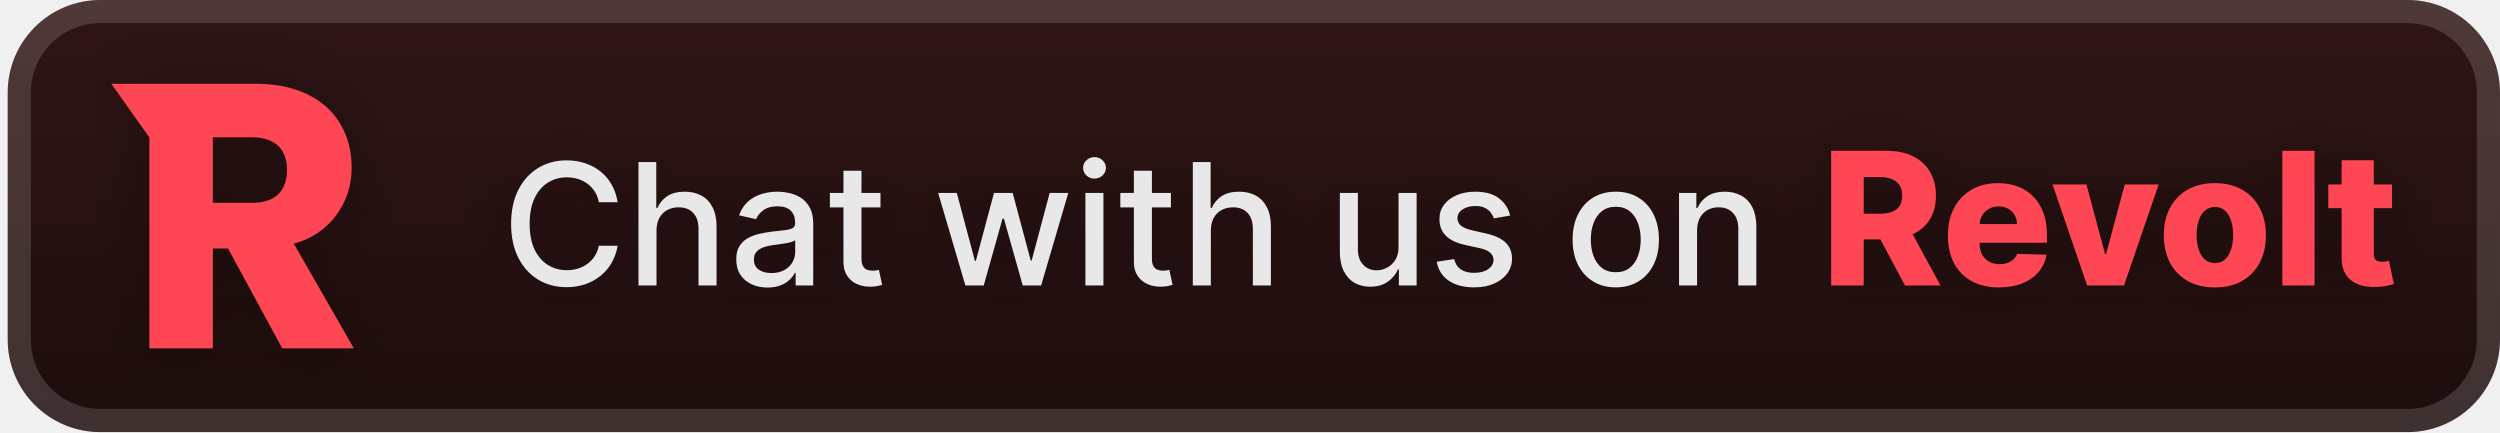
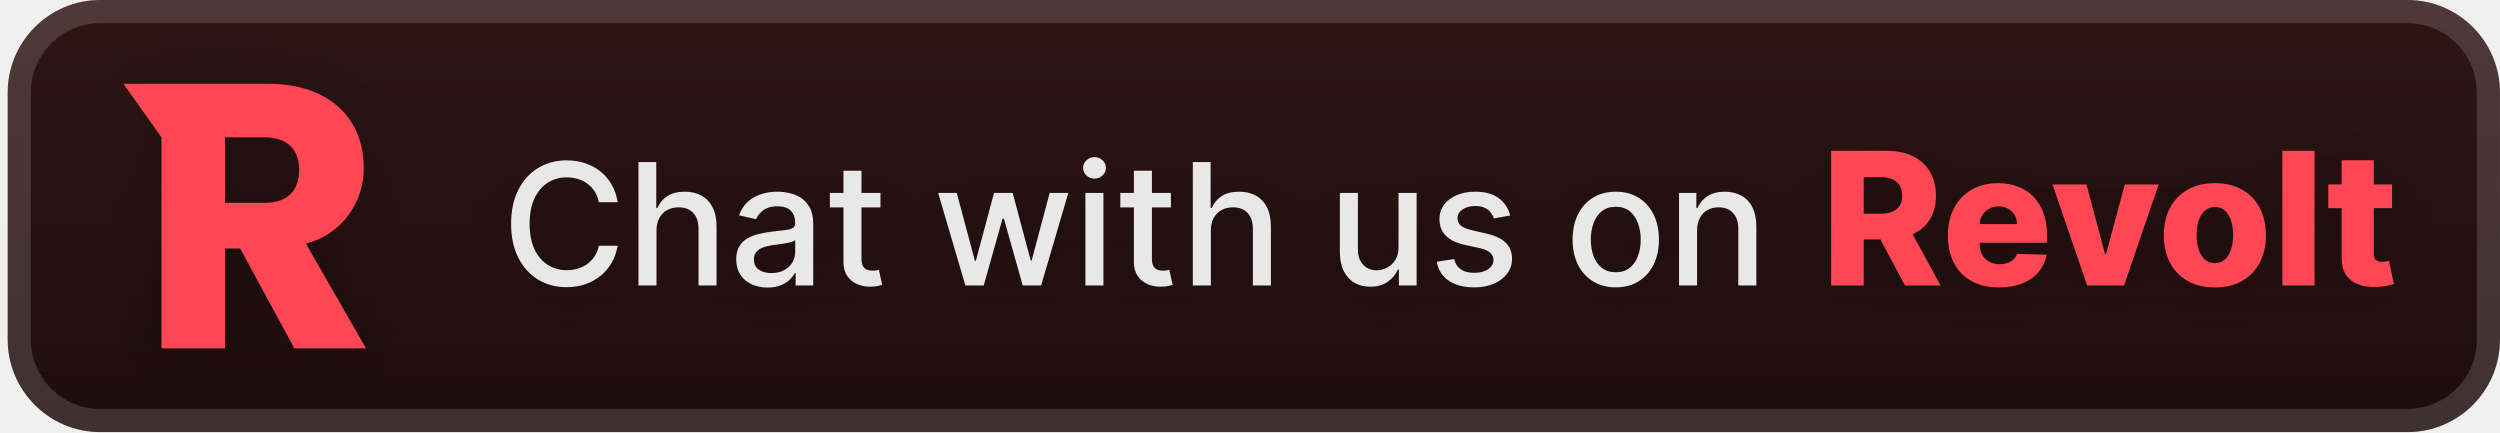
<svg xmlns="http://www.w3.org/2000/svg" width="162" height="28" viewBox="0 0 162 28" fill="none">
  <rect x="0.499" y="-1.52588e-05" width="161.5" height="28" rx="6" fill="url(#paint0_linear_28_2790)" />
  <g filter="url(#filter0_d_28_2790)">
-     <path d="M18.599 10.996C18.599 12.339 17.878 13.146 16.339 13.146H13.791V8.896H16.34C17.878 8.896 18.599 9.726 18.599 10.996ZM7.214 5.429L9.68 8.904V22.57H13.792V16.1H14.777L18.288 22.571H22.928L19.033 15.782C20.121 15.514 21.085 14.876 21.767 13.974C22.449 13.073 22.807 11.962 22.783 10.825C22.783 7.846 20.715 5.429 16.58 5.429H7.214Z" fill="#FF4654" />
+     <path d="M19.385 10.996C19.385 12.339 18.664 13.146 17.125 13.146H14.577V8.896H17.125C18.664 8.896 19.385 9.726 19.385 10.996ZM7.999 5.429L10.466 8.904V22.57H14.577V16.1H15.563L19.073 22.571H23.714L19.819 15.782C20.906 15.514 21.871 14.876 22.552 13.974C23.234 13.073 23.593 11.962 23.568 10.825C23.568 7.846 21.501 5.429 17.366 5.429H7.999Z" fill="#FF4654" />
  </g>
  <g filter="url(#filter1_d_28_2790)">
    <path d="M40.023 13.101H38.804C38.757 12.841 38.67 12.612 38.542 12.414C38.415 12.216 38.258 12.048 38.074 11.91C37.889 11.772 37.682 11.668 37.452 11.598C37.226 11.527 36.985 11.492 36.73 11.492C36.269 11.492 35.856 11.608 35.492 11.84C35.13 12.072 34.843 12.411 34.632 12.859C34.424 13.307 34.32 13.854 34.32 14.5C34.32 15.151 34.424 15.7 34.632 16.148C34.843 16.596 35.131 16.935 35.495 17.164C35.86 17.393 36.27 17.508 36.726 17.508C36.978 17.508 37.218 17.474 37.445 17.406C37.674 17.336 37.881 17.233 38.066 17.098C38.251 16.962 38.407 16.797 38.534 16.602C38.665 16.404 38.755 16.177 38.804 15.922L40.023 15.926C39.958 16.319 39.831 16.681 39.644 17.012C39.459 17.34 39.221 17.624 38.929 17.863C38.64 18.1 38.309 18.284 37.937 18.414C37.564 18.544 37.158 18.609 36.718 18.609C36.025 18.609 35.408 18.445 34.867 18.117C34.325 17.786 33.898 17.314 33.585 16.699C33.275 16.085 33.12 15.351 33.12 14.5C33.12 13.646 33.277 12.913 33.589 12.301C33.902 11.686 34.329 11.215 34.87 10.887C35.412 10.556 36.028 10.391 36.718 10.391C37.142 10.391 37.538 10.452 37.906 10.574C38.275 10.694 38.607 10.871 38.902 11.105C39.196 11.337 39.439 11.621 39.632 11.957C39.825 12.29 39.955 12.672 40.023 13.101ZM42.541 14.938V18.5H41.373V10.5H42.526V13.476H42.6C42.74 13.154 42.955 12.897 43.244 12.707C43.533 12.517 43.911 12.422 44.377 12.422C44.789 12.422 45.148 12.507 45.455 12.676C45.765 12.845 46.005 13.098 46.174 13.434C46.346 13.767 46.432 14.184 46.432 14.684V18.5H45.264V14.824C45.264 14.384 45.151 14.043 44.924 13.801C44.697 13.556 44.382 13.434 43.979 13.434C43.703 13.434 43.455 13.492 43.237 13.609C43.02 13.726 42.85 13.898 42.725 14.125C42.602 14.349 42.541 14.62 42.541 14.938ZM49.737 18.633C49.356 18.633 49.013 18.562 48.705 18.422C48.398 18.279 48.154 18.072 47.975 17.801C47.798 17.53 47.709 17.198 47.709 16.805C47.709 16.466 47.774 16.188 47.904 15.969C48.035 15.75 48.211 15.577 48.432 15.449C48.653 15.322 48.901 15.225 49.174 15.16C49.447 15.095 49.726 15.046 50.01 15.012C50.369 14.97 50.661 14.936 50.885 14.91C51.109 14.882 51.272 14.836 51.373 14.773C51.475 14.711 51.526 14.609 51.526 14.469V14.441C51.526 14.1 51.429 13.836 51.237 13.648C51.047 13.461 50.763 13.367 50.385 13.367C49.992 13.367 49.682 13.454 49.455 13.629C49.231 13.801 49.076 13.992 48.99 14.203L47.893 13.953C48.023 13.588 48.213 13.294 48.463 13.07C48.716 12.844 49.006 12.68 49.334 12.578C49.662 12.474 50.007 12.422 50.369 12.422C50.609 12.422 50.863 12.45 51.131 12.508C51.402 12.562 51.654 12.664 51.889 12.812C52.126 12.961 52.32 13.173 52.471 13.449C52.622 13.723 52.697 14.078 52.697 14.516V18.5H51.557V17.68H51.51C51.434 17.831 51.321 17.979 51.17 18.125C51.019 18.271 50.825 18.392 50.588 18.488C50.351 18.585 50.067 18.633 49.737 18.633ZM49.99 17.695C50.313 17.695 50.589 17.631 50.819 17.504C51.05 17.376 51.226 17.21 51.346 17.004C51.468 16.796 51.529 16.573 51.529 16.336V15.562C51.488 15.604 51.407 15.643 51.287 15.68C51.17 15.713 51.036 15.743 50.885 15.77C50.734 15.793 50.587 15.815 50.444 15.836C50.3 15.854 50.181 15.87 50.084 15.883C49.858 15.911 49.651 15.96 49.463 16.027C49.278 16.095 49.13 16.193 49.018 16.32C48.908 16.445 48.854 16.612 48.854 16.82C48.854 17.109 48.961 17.328 49.174 17.477C49.388 17.622 49.66 17.695 49.99 17.695ZM57.054 12.5V13.438H53.777V12.5H57.054ZM54.656 11.062H55.824V16.738C55.824 16.965 55.857 17.135 55.925 17.25C55.993 17.362 56.08 17.439 56.187 17.48C56.296 17.52 56.415 17.539 56.542 17.539C56.636 17.539 56.718 17.532 56.788 17.52C56.859 17.506 56.913 17.496 56.952 17.488L57.163 18.453C57.096 18.479 56.999 18.505 56.874 18.531C56.749 18.56 56.593 18.576 56.406 18.578C56.098 18.583 55.812 18.529 55.546 18.414C55.281 18.299 55.066 18.122 54.902 17.883C54.737 17.643 54.656 17.342 54.656 16.98V11.062ZM62.558 18.5L60.792 12.5H61.999L63.175 16.906H63.234L64.413 12.5H65.62L66.792 16.887H66.851L68.019 12.5H69.226L67.464 18.5H66.273L65.054 14.168H64.964L63.745 18.5H62.558ZM70.334 18.5V12.5H71.502V18.5H70.334ZM70.924 11.574C70.721 11.574 70.546 11.507 70.401 11.371C70.257 11.233 70.186 11.069 70.186 10.879C70.186 10.686 70.257 10.522 70.401 10.387C70.546 10.249 70.721 10.18 70.924 10.18C71.127 10.18 71.3 10.249 71.444 10.387C71.589 10.522 71.662 10.686 71.662 10.879C71.662 11.069 71.589 11.233 71.444 11.371C71.3 11.507 71.127 11.574 70.924 11.574ZM75.874 12.5V13.438H72.597V12.5H75.874ZM73.476 11.062H74.644V16.738C74.644 16.965 74.678 17.135 74.745 17.25C74.813 17.362 74.9 17.439 75.007 17.48C75.116 17.52 75.235 17.539 75.362 17.539C75.456 17.539 75.538 17.532 75.609 17.52C75.679 17.506 75.734 17.496 75.773 17.488L75.984 18.453C75.916 18.479 75.82 18.505 75.695 18.531C75.57 18.56 75.413 18.576 75.226 18.578C74.918 18.583 74.632 18.529 74.366 18.414C74.101 18.299 73.886 18.122 73.722 17.883C73.558 17.643 73.476 17.342 73.476 16.98V11.062ZM78.463 14.938V18.5H77.295V10.5H78.448V13.476H78.522C78.662 13.154 78.877 12.897 79.166 12.707C79.455 12.517 79.833 12.422 80.299 12.422C80.71 12.422 81.07 12.507 81.377 12.676C81.687 12.845 81.927 13.098 82.096 13.434C82.268 13.767 82.354 14.184 82.354 14.684V18.5H81.186V14.824C81.186 14.384 81.073 14.043 80.846 13.801C80.619 13.556 80.304 13.434 79.901 13.434C79.625 13.434 79.377 13.492 79.158 13.609C78.942 13.726 78.772 13.898 78.647 14.125C78.524 14.349 78.463 14.62 78.463 14.938ZM90.624 16.012V12.5H91.796V18.5H90.648V17.461H90.585C90.447 17.781 90.226 18.048 89.921 18.262C89.619 18.473 89.243 18.578 88.792 18.578C88.407 18.578 88.066 18.494 87.769 18.324C87.475 18.152 87.243 17.898 87.073 17.562C86.907 17.227 86.823 16.811 86.823 16.316V12.5H87.991V16.176C87.991 16.585 88.105 16.91 88.331 17.152C88.558 17.395 88.852 17.516 89.214 17.516C89.433 17.516 89.65 17.461 89.866 17.352C90.085 17.242 90.266 17.077 90.409 16.855C90.555 16.634 90.627 16.353 90.624 16.012ZM97.862 13.965L96.803 14.152C96.759 14.017 96.688 13.888 96.592 13.766C96.498 13.643 96.371 13.543 96.209 13.465C96.048 13.387 95.846 13.348 95.604 13.348C95.273 13.348 94.997 13.422 94.776 13.57C94.554 13.716 94.444 13.905 94.444 14.137C94.444 14.337 94.518 14.499 94.666 14.621C94.815 14.743 95.054 14.844 95.385 14.922L96.338 15.141C96.89 15.268 97.302 15.465 97.573 15.73C97.843 15.996 97.979 16.341 97.979 16.766C97.979 17.125 97.875 17.445 97.666 17.727C97.46 18.005 97.173 18.224 96.803 18.383C96.436 18.542 96.01 18.621 95.526 18.621C94.854 18.621 94.306 18.478 93.881 18.191C93.457 17.902 93.196 17.492 93.1 16.961L94.229 16.789C94.299 17.083 94.444 17.306 94.662 17.457C94.881 17.605 95.166 17.68 95.518 17.68C95.901 17.68 96.207 17.6 96.436 17.441C96.665 17.28 96.779 17.083 96.779 16.852C96.779 16.664 96.709 16.506 96.569 16.379C96.431 16.251 96.218 16.155 95.932 16.09L94.916 15.867C94.356 15.74 93.942 15.536 93.674 15.258C93.408 14.979 93.276 14.626 93.276 14.199C93.276 13.845 93.375 13.535 93.573 13.27C93.77 13.004 94.044 12.797 94.393 12.648C94.742 12.497 95.141 12.422 95.592 12.422C96.24 12.422 96.751 12.562 97.123 12.844C97.496 13.122 97.742 13.496 97.862 13.965ZM104.701 18.621C104.139 18.621 103.648 18.492 103.229 18.234C102.809 17.977 102.484 17.616 102.252 17.152C102.02 16.689 101.905 16.147 101.905 15.527C101.905 14.905 102.02 14.361 102.252 13.895C102.484 13.428 102.809 13.066 103.229 12.809C103.648 12.551 104.139 12.422 104.701 12.422C105.264 12.422 105.755 12.551 106.174 12.809C106.593 13.066 106.919 13.428 107.151 13.895C107.382 14.361 107.498 14.905 107.498 15.527C107.498 16.147 107.382 16.689 107.151 17.152C106.919 17.616 106.593 17.977 106.174 18.234C105.755 18.492 105.264 18.621 104.701 18.621ZM104.705 17.641C105.07 17.641 105.372 17.544 105.612 17.352C105.851 17.159 106.028 16.902 106.143 16.582C106.26 16.262 106.319 15.909 106.319 15.523C106.319 15.141 106.26 14.789 106.143 14.469C106.028 14.146 105.851 13.887 105.612 13.691C105.372 13.496 105.07 13.398 104.705 13.398C104.338 13.398 104.033 13.496 103.791 13.691C103.552 13.887 103.373 14.146 103.256 14.469C103.141 14.789 103.084 15.141 103.084 15.523C103.084 15.909 103.141 16.262 103.256 16.582C103.373 16.902 103.552 17.159 103.791 17.352C104.033 17.544 104.338 17.641 104.705 17.641ZM109.97 14.938V18.5H108.802V12.5H109.923V13.476H109.997C110.135 13.159 110.351 12.904 110.646 12.711C110.943 12.518 111.316 12.422 111.767 12.422C112.176 12.422 112.534 12.508 112.841 12.68C113.148 12.849 113.387 13.101 113.556 13.438C113.725 13.773 113.81 14.189 113.81 14.684V18.5H112.642V14.824C112.642 14.389 112.529 14.05 112.302 13.805C112.075 13.557 111.764 13.434 111.368 13.434C111.098 13.434 110.857 13.492 110.646 13.609C110.437 13.726 110.272 13.898 110.15 14.125C110.03 14.349 109.97 14.62 109.97 14.938Z" fill="#E8E8E8" />
    <path d="M118.66 18.5V9.773H122.265C122.918 9.773 123.482 9.891 123.957 10.126C124.434 10.359 124.802 10.695 125.06 11.132C125.319 11.567 125.448 12.082 125.448 12.679C125.448 13.284 125.316 13.798 125.052 14.222C124.788 14.642 124.413 14.963 123.927 15.185C123.441 15.403 122.866 15.513 122.201 15.513H119.921V13.851H121.809C122.127 13.851 122.393 13.81 122.606 13.727C122.822 13.642 122.985 13.514 123.096 13.344C123.207 13.17 123.262 12.949 123.262 12.679C123.262 12.409 123.207 12.186 123.096 12.01C122.985 11.831 122.822 11.697 122.606 11.609C122.39 11.518 122.124 11.473 121.809 11.473H120.769V18.5H118.66ZM123.573 14.511L125.746 18.5H123.445L121.315 14.511H123.573ZM129.536 18.624C128.851 18.624 128.26 18.489 127.763 18.219C127.269 17.946 126.888 17.558 126.621 17.055C126.357 16.55 126.225 15.949 126.225 15.253C126.225 14.577 126.358 13.986 126.625 13.48C126.892 12.972 127.269 12.577 127.755 12.295C128.24 12.011 128.813 11.869 129.472 11.869C129.938 11.869 130.364 11.942 130.75 12.087C131.137 12.232 131.47 12.446 131.752 12.73C132.033 13.014 132.252 13.365 132.408 13.783C132.564 14.197 132.642 14.673 132.642 15.21V15.73H126.953V14.52H130.703C130.701 14.298 130.648 14.101 130.546 13.928C130.444 13.754 130.303 13.619 130.124 13.523C129.948 13.423 129.745 13.374 129.515 13.374C129.282 13.374 129.073 13.426 128.888 13.531C128.703 13.633 128.557 13.774 128.449 13.953C128.341 14.129 128.284 14.329 128.279 14.554V15.786C128.279 16.052 128.331 16.287 128.436 16.489C128.542 16.688 128.691 16.842 128.884 16.953C129.077 17.064 129.307 17.119 129.574 17.119C129.759 17.119 129.926 17.094 130.077 17.043C130.228 16.991 130.357 16.916 130.465 16.817C130.573 16.717 130.654 16.595 130.708 16.45L132.621 16.506C132.542 16.935 132.367 17.308 132.097 17.626C131.83 17.942 131.479 18.188 131.044 18.364C130.61 18.537 130.107 18.624 129.536 18.624ZM139.88 11.954L137.635 18.5H135.248L133.007 11.954H135.201L136.407 16.463H136.475L137.686 11.954H139.88ZM143.524 18.624C142.836 18.624 142.245 18.483 141.751 18.202C141.26 17.918 140.88 17.523 140.613 17.017C140.349 16.509 140.217 15.919 140.217 15.249C140.217 14.575 140.349 13.986 140.613 13.48C140.88 12.972 141.26 12.577 141.751 12.295C142.245 12.011 142.836 11.869 143.524 11.869C144.211 11.869 144.801 12.011 145.292 12.295C145.787 12.577 146.166 12.972 146.43 13.48C146.697 13.986 146.831 14.575 146.831 15.249C146.831 15.919 146.697 16.509 146.43 17.017C146.166 17.523 145.787 17.918 145.292 18.202C144.801 18.483 144.211 18.624 143.524 18.624ZM143.537 17.051C143.787 17.051 143.998 16.974 144.171 16.821C144.345 16.668 144.477 16.454 144.568 16.182C144.662 15.909 144.708 15.594 144.708 15.236C144.708 14.872 144.662 14.554 144.568 14.281C144.477 14.008 144.345 13.795 144.171 13.642C143.998 13.489 143.787 13.412 143.537 13.412C143.278 13.412 143.059 13.489 142.88 13.642C142.704 13.795 142.569 14.008 142.475 14.281C142.385 14.554 142.339 14.872 142.339 15.236C142.339 15.594 142.385 15.909 142.475 16.182C142.569 16.454 142.704 16.668 142.88 16.821C143.059 16.974 143.278 17.051 143.537 17.051ZM149.982 9.773V18.5H147.898V9.773H149.982ZM155.003 11.954V13.489H150.874V11.954H155.003ZM151.739 10.386H153.822V16.442C153.822 16.57 153.842 16.673 153.882 16.753C153.925 16.829 153.986 16.885 154.065 16.919C154.145 16.95 154.24 16.966 154.351 16.966C154.43 16.966 154.514 16.959 154.602 16.945C154.693 16.927 154.761 16.913 154.807 16.902L155.122 18.406C155.023 18.435 154.882 18.47 154.7 18.513C154.521 18.555 154.307 18.582 154.057 18.594C153.568 18.616 153.149 18.56 152.8 18.423C152.453 18.284 152.187 18.068 152.003 17.776C151.821 17.483 151.733 17.115 151.739 16.672V10.386Z" fill="#FF4654" />
  </g>
  <rect x="1.249" y="0.75" width="160" height="26.5" rx="5.25" stroke="white" stroke-opacity="0.15" stroke-width="1.5" />
  <defs>
    <filter id="filter0_d_28_2790" x="2.499" y="-1.52588e-05" width="28" height="28" filterUnits="userSpaceOnUse" color-interpolation-filters="sRGB">
      <feFlood flood-opacity="0" result="BackgroundImageFix" />
      <feColorMatrix in="SourceAlpha" type="matrix" values="0 0 0 0 0 0 0 0 0 0 0 0 0 0 0 0 0 0 127 0" result="hardAlpha" />
      <feOffset />
      <feGaussianBlur stdDeviation="2" />
      <feComposite in2="hardAlpha" operator="out" />
      <feColorMatrix type="matrix" values="0 0 0 0 0 0 0 0 0 0 0 0 0 0 0 0 0 0 0.25 0" />
      <feBlend mode="normal" in2="BackgroundImageFix" result="effect1_dropShadow_28_2790" />
      <feBlend mode="normal" in="SourceGraphic" in2="effect1_dropShadow_28_2790" result="shape" />
    </filter>
    <filter id="filter1_d_28_2790" x="28.499" y="3.5" width="131.5" height="21" filterUnits="userSpaceOnUse" color-interpolation-filters="sRGB">
      <feFlood flood-opacity="0" result="BackgroundImageFix" />
      <feColorMatrix in="SourceAlpha" type="matrix" values="0 0 0 0 0 0 0 0 0 0 0 0 0 0 0 0 0 0 127 0" result="hardAlpha" />
      <feOffset />
      <feGaussianBlur stdDeviation="2" />
      <feComposite in2="hardAlpha" operator="out" />
      <feColorMatrix type="matrix" values="0 0 0 0 0 0 0 0 0 0 0 0 0 0 0 0 0 0 0.25 0" />
      <feBlend mode="normal" in2="BackgroundImageFix" result="effect1_dropShadow_28_2790" />
      <feBlend mode="normal" in="SourceGraphic" in2="effect1_dropShadow_28_2790" result="shape" />
    </filter>
    <linearGradient id="paint0_linear_28_2790" x1="81.249" y1="-1.52588e-05" x2="81.249" y2="28" gradientUnits="userSpaceOnUse">
      <stop stop-color="#301515" />
      <stop offset="1" stop-color="#1E0D0D" />
    </linearGradient>
  </defs>
</svg>
